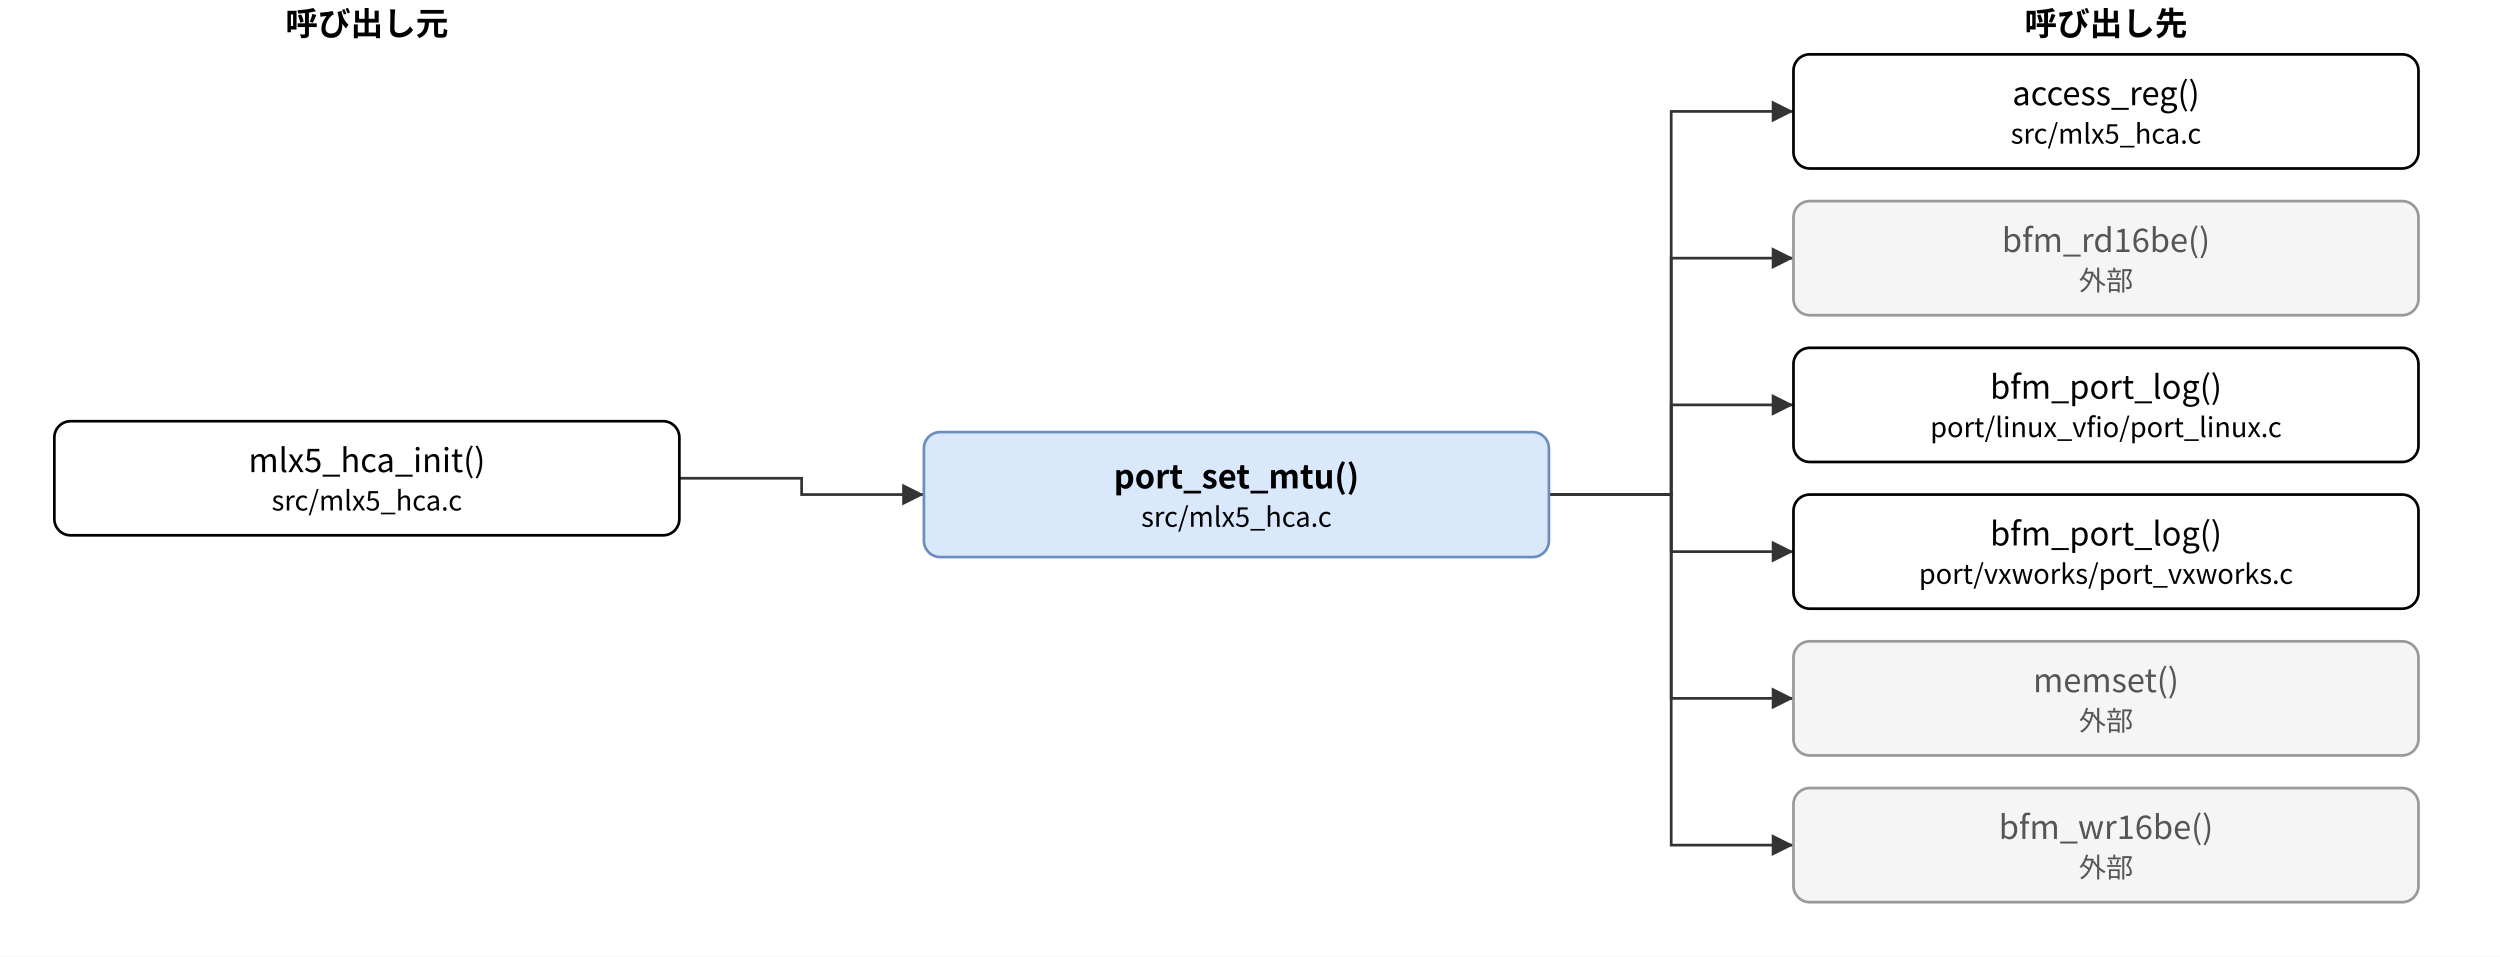
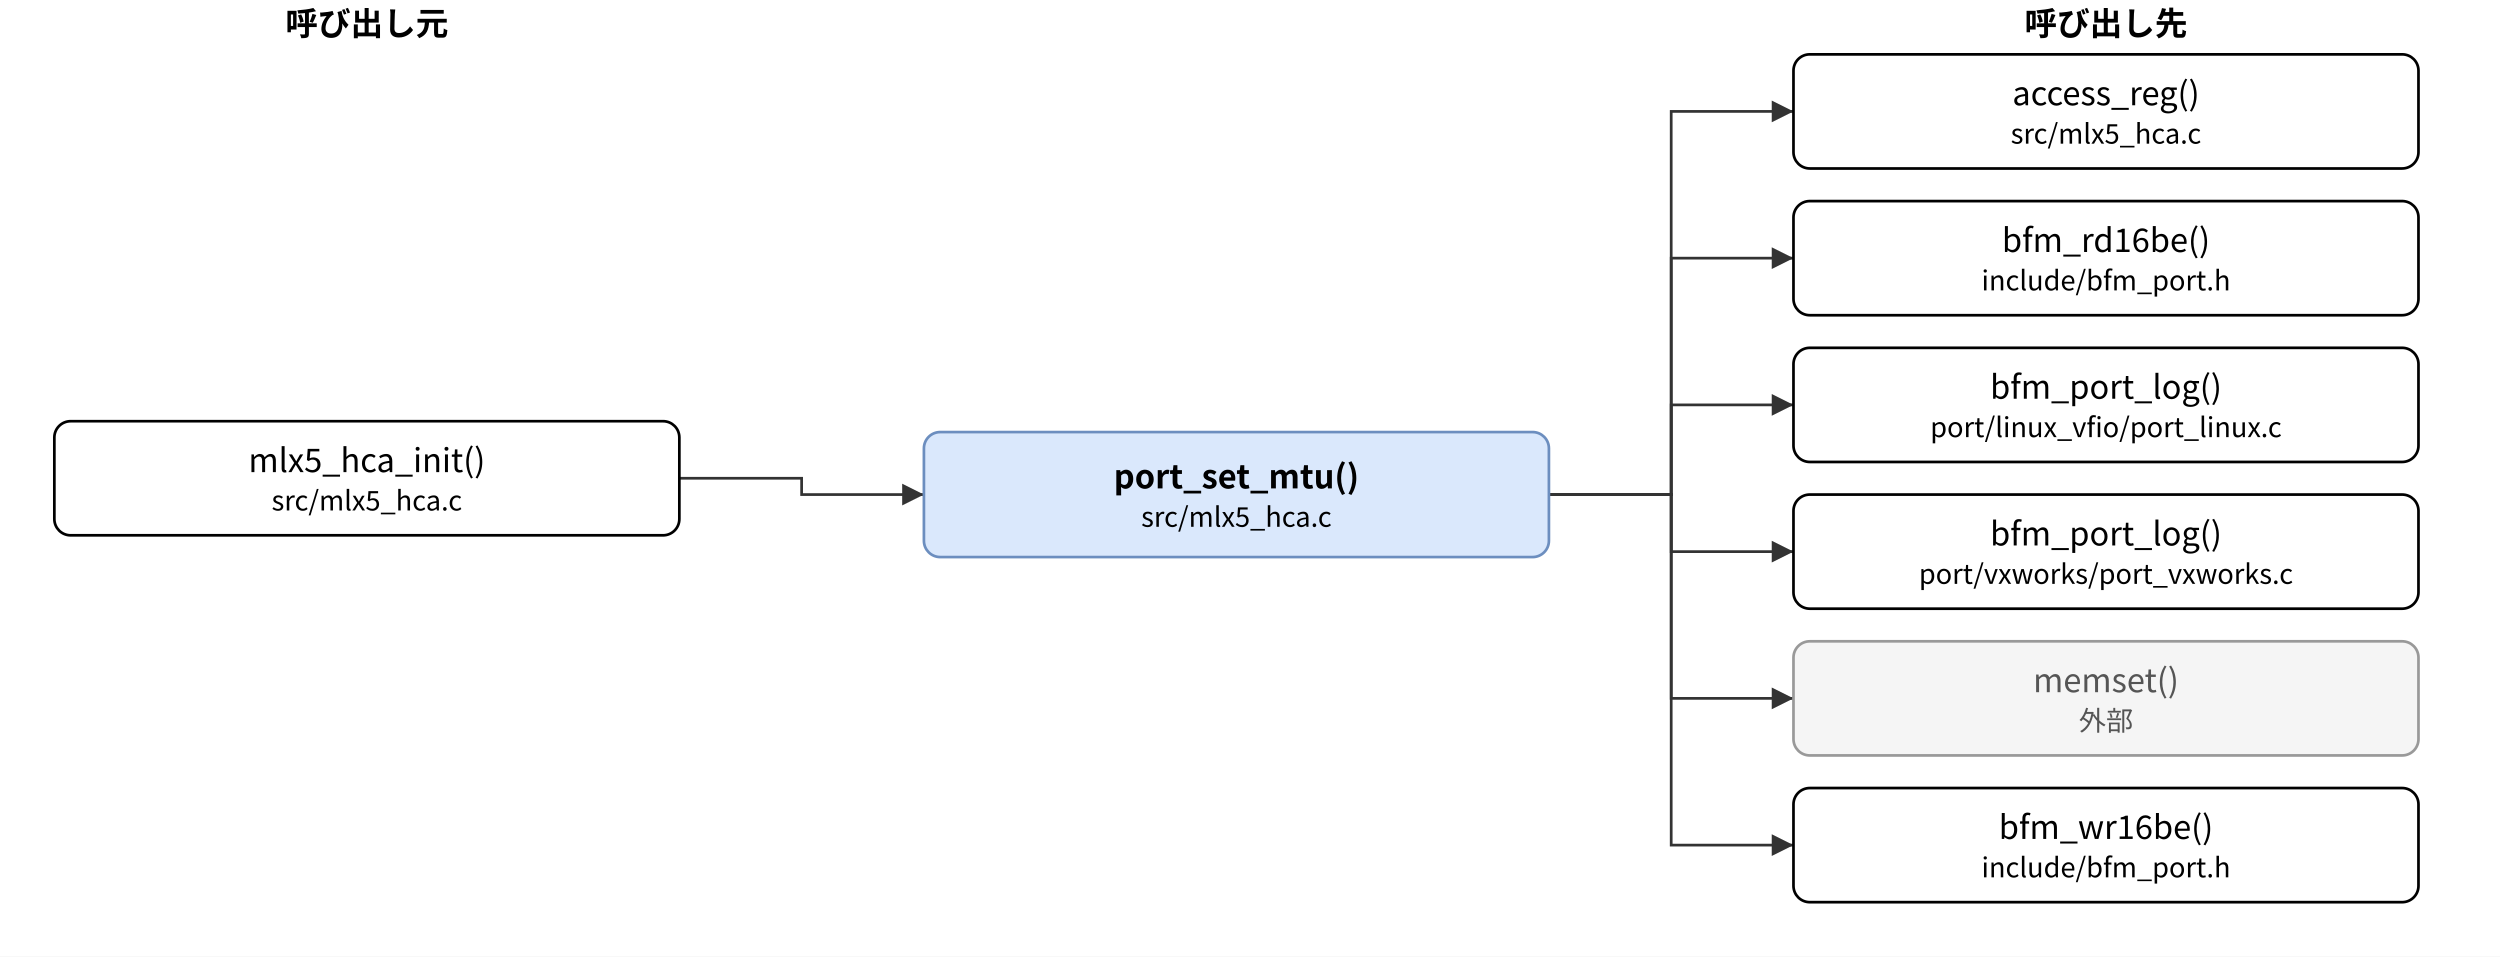
- <svg xmlns="http://www.w3.org/2000/svg" version="1.1" width="920" height="352" viewBox="0 0 920 352" font-family="Noto Sans CJK JP, Meiryo, sans-serif" content="&lt;mxfile host=&quot;bfmem-gen&quot; type=&quot;device&quot;&gt;&lt;diagram id=&quot;c980900d0a7356e3892d&quot; name=&quot;port_set_mtu 関係&quot;&gt;&lt;mxGraphModel dx=&quot;800&quot; dy=&quot;600&quot; grid=&quot;0&quot; gridSize=&quot;10&quot; guides=&quot;1&quot; tooltips=&quot;1&quot; connect=&quot;1&quot; arrows=&quot;1&quot; fold=&quot;1&quot; page=&quot;0&quot; pageScale=&quot;1&quot; math=&quot;0&quot; shadow=&quot;0&quot;&gt;&lt;root&gt;&lt;mxCell id=&quot;0&quot;/&gt;&lt;mxCell id=&quot;1&quot; parent=&quot;0&quot;/&gt;&lt;mxCell id=&quot;c&quot; value=&quot;port_set_mtu()&amp;lt;br&amp;gt;&amp;lt;font style=&amp;quot;font-size:10px&amp;quot;&amp;gt;src/mlx5_hca.c&amp;lt;/font&amp;gt;&quot; style=&quot;rounded=1;whiteSpace=wrap;html=1;fillColor=#dae8fc;strokeColor=#6c8ebf;fontStyle=1;&quot; vertex=&quot;1&quot; parent=&quot;1&quot;&gt;&lt;mxGeometry x=&quot;340.0&quot; y=&quot;159.0&quot; width=&quot;230.0&quot; height=&quot;46.0&quot; as=&quot;geometry&quot;/&gt;&lt;/mxCell&gt;&lt;mxCell id=&quot;l0&quot; value=&quot;mlx5_hca_init()&amp;lt;br&amp;gt;&amp;lt;font style=&amp;quot;font-size:10px&amp;quot;&amp;gt;src/mlx5_hca.c&amp;lt;/font&amp;gt;&quot; style=&quot;rounded=1;whiteSpace=wrap;html=1;&quot; vertex=&quot;1&quot; parent=&quot;1&quot;&gt;&lt;mxGeometry x=&quot;20.0&quot; y=&quot;155.0&quot; width=&quot;230.0&quot; height=&quot;42.0&quot; as=&quot;geometry&quot;/&gt;&lt;/mxCell&gt;&lt;mxCell id=&quot;r0&quot; value=&quot;access_reg()&amp;lt;br&amp;gt;&amp;lt;font style=&amp;quot;font-size:10px&amp;quot;&amp;gt;src/mlx5_hca.c&amp;lt;/font&amp;gt;&quot; style=&quot;rounded=1;whiteSpace=wrap;html=1;&quot; vertex=&quot;1&quot; parent=&quot;1&quot;&gt;&lt;mxGeometry x=&quot;660.0&quot; y=&quot;20.0&quot; width=&quot;230.0&quot; height=&quot;42.0&quot; as=&quot;geometry&quot;/&gt;&lt;/mxCell&gt;&lt;mxCell id=&quot;r1&quot; value=&quot;bfm_rd16be()&amp;lt;br&amp;gt;&amp;lt;font style=&amp;quot;font-size:10px&amp;quot;&amp;gt;外部&amp;lt;/font&amp;gt;&quot; style=&quot;rounded=1;whiteSpace=wrap;html=1;fillColor=#f5f5f5;strokeColor=#999999;fontColor=#555555;&quot; vertex=&quot;1&quot; parent=&quot;1&quot;&gt;&lt;mxGeometry x=&quot;660.0&quot; y=&quot;74.0&quot; width=&quot;230.0&quot; height=&quot;42.0&quot; as=&quot;geometry&quot;/&gt;&lt;/mxCell&gt;&lt;mxCell id=&quot;r2&quot; value=&quot;bfm_port_log()&amp;lt;br&amp;gt;&amp;lt;font style=&amp;quot;font-size:10px&amp;quot;&amp;gt;port/linux_vfio/port_linux.c&amp;lt;/font&amp;gt;&quot; style=&quot;rounded=1;whiteSpace=wrap;html=1;&quot; vertex=&quot;1&quot; parent=&quot;1&quot;&gt;&lt;mxGeometry x=&quot;660.0&quot; y=&quot;128.0&quot; width=&quot;230.0&quot; height=&quot;42.0&quot; as=&quot;geometry&quot;/&gt;&lt;/mxCell&gt;&lt;mxCell id=&quot;r3&quot; value=&quot;bfm_port_log()&amp;lt;br&amp;gt;&amp;lt;font style=&amp;quot;font-size:10px&amp;quot;&amp;gt;port/vxworks/port_vxworks.c&amp;lt;/font&amp;gt;&quot; style=&quot;rounded=1;whiteSpace=wrap;html=1;&quot; vertex=&quot;1&quot; parent=&quot;1&quot;&gt;&lt;mxGeometry x=&quot;660.0&quot; y=&quot;182.0&quot; width=&quot;230.0&quot; height=&quot;42.0&quot; as=&quot;geometry&quot;/&gt;&lt;/mxCell&gt;&lt;mxCell id=&quot;r4&quot; value=&quot;memset()&amp;lt;br&amp;gt;&amp;lt;font style=&amp;quot;font-size:10px&amp;quot;&amp;gt;外部&amp;lt;/font&amp;gt;&quot; style=&quot;rounded=1;whiteSpace=wrap;html=1;fillColor=#f5f5f5;strokeColor=#999999;fontColor=#555555;&quot; vertex=&quot;1&quot; parent=&quot;1&quot;&gt;&lt;mxGeometry x=&quot;660.0&quot; y=&quot;236.0&quot; width=&quot;230.0&quot; height=&quot;42.0&quot; as=&quot;geometry&quot;/&gt;&lt;/mxCell&gt;&lt;mxCell id=&quot;r5&quot; value=&quot;bfm_wr16be()&amp;lt;br&amp;gt;&amp;lt;font style=&amp;quot;font-size:10px&amp;quot;&amp;gt;外部&amp;lt;/font&amp;gt;&quot; style=&quot;rounded=1;whiteSpace=wrap;html=1;fillColor=#f5f5f5;strokeColor=#999999;fontColor=#555555;&quot; vertex=&quot;1&quot; parent=&quot;1&quot;&gt;&lt;mxGeometry x=&quot;660.0&quot; y=&quot;290.0&quot; width=&quot;230.0&quot; height=&quot;42.0&quot; as=&quot;geometry&quot;/&gt;&lt;/mxCell&gt;&lt;mxCell id=&quot;e0&quot; value=&quot;&quot; style=&quot;edgeStyle=none;html=1;rounded=0;endArrow=block;endFill=1;exitX=1;exitY=0.5;exitDx=0;exitDy=0;exitPerimeter=0;entryX=0;entryY=0.5;entryDx=0;entryDy=0;entryPerimeter=0;&quot; edge=&quot;1&quot; parent=&quot;1&quot; source=&quot;l0&quot; target=&quot;c&quot;&gt;&lt;mxGeometry relative=&quot;1&quot; as=&quot;geometry&quot;&gt;&lt;Array as=&quot;points&quot;&gt;&lt;mxPoint x=&quot;295.0&quot; y=&quot;176.0&quot;/&gt;&lt;mxPoint x=&quot;295.0&quot; y=&quot;182.0&quot;/&gt;&lt;/Array&gt;&lt;/mxGeometry&gt;&lt;/mxCell&gt;&lt;mxCell id=&quot;e1&quot; value=&quot;&quot; style=&quot;edgeStyle=none;html=1;rounded=0;endArrow=block;endFill=1;exitX=1;exitY=0.5;exitDx=0;exitDy=0;exitPerimeter=0;entryX=0;entryY=0.5;entryDx=0;entryDy=0;entryPerimeter=0;&quot; edge=&quot;1&quot; parent=&quot;1&quot; source=&quot;c&quot; target=&quot;r0&quot;&gt;&lt;mxGeometry relative=&quot;1&quot; as=&quot;geometry&quot;&gt;&lt;Array as=&quot;points&quot;&gt;&lt;mxPoint x=&quot;615.0&quot; y=&quot;182.0&quot;/&gt;&lt;mxPoint x=&quot;615.0&quot; y=&quot;41.0&quot;/&gt;&lt;/Array&gt;&lt;/mxGeometry&gt;&lt;/mxCell&gt;&lt;mxCell id=&quot;e2&quot; value=&quot;&quot; style=&quot;edgeStyle=none;html=1;rounded=0;endArrow=block;endFill=1;exitX=1;exitY=0.5;exitDx=0;exitDy=0;exitPerimeter=0;entryX=0;entryY=0.5;entryDx=0;entryDy=0;entryPerimeter=0;&quot; edge=&quot;1&quot; parent=&quot;1&quot; source=&quot;c&quot; target=&quot;r1&quot;&gt;&lt;mxGeometry relative=&quot;1&quot; as=&quot;geometry&quot;&gt;&lt;Array as=&quot;points&quot;&gt;&lt;mxPoint x=&quot;615.0&quot; y=&quot;182.0&quot;/&gt;&lt;mxPoint x=&quot;615.0&quot; y=&quot;95.0&quot;/&gt;&lt;/Array&gt;&lt;/mxGeometry&gt;&lt;/mxCell&gt;&lt;mxCell id=&quot;e3&quot; value=&quot;&quot; style=&quot;edgeStyle=none;html=1;rounded=0;endArrow=block;endFill=1;exitX=1;exitY=0.5;exitDx=0;exitDy=0;exitPerimeter=0;entryX=0;entryY=0.5;entryDx=0;entryDy=0;entryPerimeter=0;&quot; edge=&quot;1&quot; parent=&quot;1&quot; source=&quot;c&quot; target=&quot;r2&quot;&gt;&lt;mxGeometry relative=&quot;1&quot; as=&quot;geometry&quot;&gt;&lt;Array as=&quot;points&quot;&gt;&lt;mxPoint x=&quot;615.0&quot; y=&quot;182.0&quot;/&gt;&lt;mxPoint x=&quot;615.0&quot; y=&quot;149.0&quot;/&gt;&lt;/Array&gt;&lt;/mxGeometry&gt;&lt;/mxCell&gt;&lt;mxCell id=&quot;e4&quot; value=&quot;&quot; style=&quot;edgeStyle=none;html=1;rounded=0;endArrow=block;endFill=1;exitX=1;exitY=0.5;exitDx=0;exitDy=0;exitPerimeter=0;entryX=0;entryY=0.5;entryDx=0;entryDy=0;entryPerimeter=0;&quot; edge=&quot;1&quot; parent=&quot;1&quot; source=&quot;c&quot; target=&quot;r3&quot;&gt;&lt;mxGeometry relative=&quot;1&quot; as=&quot;geometry&quot;&gt;&lt;Array as=&quot;points&quot;&gt;&lt;mxPoint x=&quot;615.0&quot; y=&quot;182.0&quot;/&gt;&lt;mxPoint x=&quot;615.0&quot; y=&quot;203.0&quot;/&gt;&lt;/Array&gt;&lt;/mxGeometry&gt;&lt;/mxCell&gt;&lt;mxCell id=&quot;e5&quot; value=&quot;&quot; style=&quot;edgeStyle=none;html=1;rounded=0;endArrow=block;endFill=1;exitX=1;exitY=0.5;exitDx=0;exitDy=0;exitPerimeter=0;entryX=0;entryY=0.5;entryDx=0;entryDy=0;entryPerimeter=0;&quot; edge=&quot;1&quot; parent=&quot;1&quot; source=&quot;c&quot; target=&quot;r4&quot;&gt;&lt;mxGeometry relative=&quot;1&quot; as=&quot;geometry&quot;&gt;&lt;Array as=&quot;points&quot;&gt;&lt;mxPoint x=&quot;615.0&quot; y=&quot;182.0&quot;/&gt;&lt;mxPoint x=&quot;615.0&quot; y=&quot;257.0&quot;/&gt;&lt;/Array&gt;&lt;/mxGeometry&gt;&lt;/mxCell&gt;&lt;mxCell id=&quot;e6&quot; value=&quot;&quot; style=&quot;edgeStyle=none;html=1;rounded=0;endArrow=block;endFill=1;exitX=1;exitY=0.5;exitDx=0;exitDy=0;exitPerimeter=0;entryX=0;entryY=0.5;entryDx=0;entryDy=0;entryPerimeter=0;&quot; edge=&quot;1&quot; parent=&quot;1&quot; source=&quot;c&quot; target=&quot;r5&quot;&gt;&lt;mxGeometry relative=&quot;1&quot; as=&quot;geometry&quot;&gt;&lt;Array as=&quot;points&quot;&gt;&lt;mxPoint x=&quot;615.0&quot; y=&quot;182.0&quot;/&gt;&lt;mxPoint x=&quot;615.0&quot; y=&quot;311.0&quot;/&gt;&lt;/Array&gt;&lt;/mxGeometry&gt;&lt;/mxCell&gt;&lt;mxCell id=&quot;h0&quot; value=&quot;呼び出し元&quot; style=&quot;text;html=1;align=center;fontStyle=1;&quot; vertex=&quot;1&quot; parent=&quot;1&quot;&gt;&lt;mxGeometry x=&quot;55.0&quot; y=&quot;0&quot; width=&quot;160&quot; height=&quot;18&quot; as=&quot;geometry&quot;/&gt;&lt;/mxCell&gt;&lt;mxCell id=&quot;h1&quot; value=&quot;呼び出し先&quot; style=&quot;text;html=1;align=center;fontStyle=1;&quot; vertex=&quot;1&quot; parent=&quot;1&quot;&gt;&lt;mxGeometry x=&quot;695.0&quot; y=&quot;0&quot; width=&quot;160&quot; height=&quot;18&quot; as=&quot;geometry&quot;/&gt;&lt;/mxCell&gt;&lt;/root&gt;&lt;/mxGraphModel&gt;&lt;/diagram&gt;&lt;/mxfile&gt;">
+ <svg xmlns="http://www.w3.org/2000/svg" version="1.1" width="920" height="352" viewBox="0 0 920 352" font-family="Noto Sans CJK JP, Meiryo, sans-serif" content="&lt;mxfile host=&quot;bfmem-gen&quot; type=&quot;device&quot;&gt;&lt;diagram id=&quot;c980900d0a7356e3892d&quot; name=&quot;port_set_mtu 関係&quot;&gt;&lt;mxGraphModel dx=&quot;800&quot; dy=&quot;600&quot; grid=&quot;0&quot; gridSize=&quot;10&quot; guides=&quot;1&quot; tooltips=&quot;1&quot; connect=&quot;1&quot; arrows=&quot;1&quot; fold=&quot;1&quot; page=&quot;0&quot; pageScale=&quot;1&quot; math=&quot;0&quot; shadow=&quot;0&quot;&gt;&lt;root&gt;&lt;mxCell id=&quot;0&quot;/&gt;&lt;mxCell id=&quot;1&quot; parent=&quot;0&quot;/&gt;&lt;mxCell id=&quot;c&quot; value=&quot;port_set_mtu()&amp;lt;br&amp;gt;&amp;lt;font style=&amp;quot;font-size:10px&amp;quot;&amp;gt;src/mlx5_hca.c&amp;lt;/font&amp;gt;&quot; style=&quot;rounded=1;whiteSpace=wrap;html=1;fillColor=#dae8fc;strokeColor=#6c8ebf;fontStyle=1;&quot; vertex=&quot;1&quot; parent=&quot;1&quot;&gt;&lt;mxGeometry x=&quot;340.0&quot; y=&quot;159.0&quot; width=&quot;230.0&quot; height=&quot;46.0&quot; as=&quot;geometry&quot;/&gt;&lt;/mxCell&gt;&lt;mxCell id=&quot;l0&quot; value=&quot;mlx5_hca_init()&amp;lt;br&amp;gt;&amp;lt;font style=&amp;quot;font-size:10px&amp;quot;&amp;gt;src/mlx5_hca.c&amp;lt;/font&amp;gt;&quot; style=&quot;rounded=1;whiteSpace=wrap;html=1;&quot; vertex=&quot;1&quot; parent=&quot;1&quot;&gt;&lt;mxGeometry x=&quot;20.0&quot; y=&quot;155.0&quot; width=&quot;230.0&quot; height=&quot;42.0&quot; as=&quot;geometry&quot;/&gt;&lt;/mxCell&gt;&lt;mxCell id=&quot;r0&quot; value=&quot;access_reg()&amp;lt;br&amp;gt;&amp;lt;font style=&amp;quot;font-size:10px&amp;quot;&amp;gt;src/mlx5_hca.c&amp;lt;/font&amp;gt;&quot; style=&quot;rounded=1;whiteSpace=wrap;html=1;&quot; vertex=&quot;1&quot; parent=&quot;1&quot;&gt;&lt;mxGeometry x=&quot;660.0&quot; y=&quot;20.0&quot; width=&quot;230.0&quot; height=&quot;42.0&quot; as=&quot;geometry&quot;/&gt;&lt;/mxCell&gt;&lt;mxCell id=&quot;r1&quot; value=&quot;bfm_rd16be()&amp;lt;br&amp;gt;&amp;lt;font style=&amp;quot;font-size:10px&amp;quot;&amp;gt;include/bfm_port.h&amp;lt;/font&amp;gt;&quot; style=&quot;rounded=1;whiteSpace=wrap;html=1;&quot; vertex=&quot;1&quot; parent=&quot;1&quot;&gt;&lt;mxGeometry x=&quot;660.0&quot; y=&quot;74.0&quot; width=&quot;230.0&quot; height=&quot;42.0&quot; as=&quot;geometry&quot;/&gt;&lt;/mxCell&gt;&lt;mxCell id=&quot;r2&quot; value=&quot;bfm_port_log()&amp;lt;br&amp;gt;&amp;lt;font style=&amp;quot;font-size:10px&amp;quot;&amp;gt;port/linux_vfio/port_linux.c&amp;lt;/font&amp;gt;&quot; style=&quot;rounded=1;whiteSpace=wrap;html=1;&quot; vertex=&quot;1&quot; parent=&quot;1&quot;&gt;&lt;mxGeometry x=&quot;660.0&quot; y=&quot;128.0&quot; width=&quot;230.0&quot; height=&quot;42.0&quot; as=&quot;geometry&quot;/&gt;&lt;/mxCell&gt;&lt;mxCell id=&quot;r3&quot; value=&quot;bfm_port_log()&amp;lt;br&amp;gt;&amp;lt;font style=&amp;quot;font-size:10px&amp;quot;&amp;gt;port/vxworks/port_vxworks.c&amp;lt;/font&amp;gt;&quot; style=&quot;rounded=1;whiteSpace=wrap;html=1;&quot; vertex=&quot;1&quot; parent=&quot;1&quot;&gt;&lt;mxGeometry x=&quot;660.0&quot; y=&quot;182.0&quot; width=&quot;230.0&quot; height=&quot;42.0&quot; as=&quot;geometry&quot;/&gt;&lt;/mxCell&gt;&lt;mxCell id=&quot;r4&quot; value=&quot;memset()&amp;lt;br&amp;gt;&amp;lt;font style=&amp;quot;font-size:10px&amp;quot;&amp;gt;外部&amp;lt;/font&amp;gt;&quot; style=&quot;rounded=1;whiteSpace=wrap;html=1;fillColor=#f5f5f5;strokeColor=#999999;fontColor=#555555;&quot; vertex=&quot;1&quot; parent=&quot;1&quot;&gt;&lt;mxGeometry x=&quot;660.0&quot; y=&quot;236.0&quot; width=&quot;230.0&quot; height=&quot;42.0&quot; as=&quot;geometry&quot;/&gt;&lt;/mxCell&gt;&lt;mxCell id=&quot;r5&quot; value=&quot;bfm_wr16be()&amp;lt;br&amp;gt;&amp;lt;font style=&amp;quot;font-size:10px&amp;quot;&amp;gt;include/bfm_port.h&amp;lt;/font&amp;gt;&quot; style=&quot;rounded=1;whiteSpace=wrap;html=1;&quot; vertex=&quot;1&quot; parent=&quot;1&quot;&gt;&lt;mxGeometry x=&quot;660.0&quot; y=&quot;290.0&quot; width=&quot;230.0&quot; height=&quot;42.0&quot; as=&quot;geometry&quot;/&gt;&lt;/mxCell&gt;&lt;mxCell id=&quot;e0&quot; value=&quot;&quot; style=&quot;edgeStyle=none;html=1;rounded=0;endArrow=block;endFill=1;exitX=1;exitY=0.5;exitDx=0;exitDy=0;exitPerimeter=0;entryX=0;entryY=0.5;entryDx=0;entryDy=0;entryPerimeter=0;&quot; edge=&quot;1&quot; parent=&quot;1&quot; source=&quot;l0&quot; target=&quot;c&quot;&gt;&lt;mxGeometry relative=&quot;1&quot; as=&quot;geometry&quot;&gt;&lt;Array as=&quot;points&quot;&gt;&lt;mxPoint x=&quot;295.0&quot; y=&quot;176.0&quot;/&gt;&lt;mxPoint x=&quot;295.0&quot; y=&quot;182.0&quot;/&gt;&lt;/Array&gt;&lt;/mxGeometry&gt;&lt;/mxCell&gt;&lt;mxCell id=&quot;e1&quot; value=&quot;&quot; style=&quot;edgeStyle=none;html=1;rounded=0;endArrow=block;endFill=1;exitX=1;exitY=0.5;exitDx=0;exitDy=0;exitPerimeter=0;entryX=0;entryY=0.5;entryDx=0;entryDy=0;entryPerimeter=0;&quot; edge=&quot;1&quot; parent=&quot;1&quot; source=&quot;c&quot; target=&quot;r0&quot;&gt;&lt;mxGeometry relative=&quot;1&quot; as=&quot;geometry&quot;&gt;&lt;Array as=&quot;points&quot;&gt;&lt;mxPoint x=&quot;615.0&quot; y=&quot;182.0&quot;/&gt;&lt;mxPoint x=&quot;615.0&quot; y=&quot;41.0&quot;/&gt;&lt;/Array&gt;&lt;/mxGeometry&gt;&lt;/mxCell&gt;&lt;mxCell id=&quot;e2&quot; value=&quot;&quot; style=&quot;edgeStyle=none;html=1;rounded=0;endArrow=block;endFill=1;exitX=1;exitY=0.5;exitDx=0;exitDy=0;exitPerimeter=0;entryX=0;entryY=0.5;entryDx=0;entryDy=0;entryPerimeter=0;&quot; edge=&quot;1&quot; parent=&quot;1&quot; source=&quot;c&quot; target=&quot;r1&quot;&gt;&lt;mxGeometry relative=&quot;1&quot; as=&quot;geometry&quot;&gt;&lt;Array as=&quot;points&quot;&gt;&lt;mxPoint x=&quot;615.0&quot; y=&quot;182.0&quot;/&gt;&lt;mxPoint x=&quot;615.0&quot; y=&quot;95.0&quot;/&gt;&lt;/Array&gt;&lt;/mxGeometry&gt;&lt;/mxCell&gt;&lt;mxCell id=&quot;e3&quot; value=&quot;&quot; style=&quot;edgeStyle=none;html=1;rounded=0;endArrow=block;endFill=1;exitX=1;exitY=0.5;exitDx=0;exitDy=0;exitPerimeter=0;entryX=0;entryY=0.5;entryDx=0;entryDy=0;entryPerimeter=0;&quot; edge=&quot;1&quot; parent=&quot;1&quot; source=&quot;c&quot; target=&quot;r2&quot;&gt;&lt;mxGeometry relative=&quot;1&quot; as=&quot;geometry&quot;&gt;&lt;Array as=&quot;points&quot;&gt;&lt;mxPoint x=&quot;615.0&quot; y=&quot;182.0&quot;/&gt;&lt;mxPoint x=&quot;615.0&quot; y=&quot;149.0&quot;/&gt;&lt;/Array&gt;&lt;/mxGeometry&gt;&lt;/mxCell&gt;&lt;mxCell id=&quot;e4&quot; value=&quot;&quot; style=&quot;edgeStyle=none;html=1;rounded=0;endArrow=block;endFill=1;exitX=1;exitY=0.5;exitDx=0;exitDy=0;exitPerimeter=0;entryX=0;entryY=0.5;entryDx=0;entryDy=0;entryPerimeter=0;&quot; edge=&quot;1&quot; parent=&quot;1&quot; source=&quot;c&quot; target=&quot;r3&quot;&gt;&lt;mxGeometry relative=&quot;1&quot; as=&quot;geometry&quot;&gt;&lt;Array as=&quot;points&quot;&gt;&lt;mxPoint x=&quot;615.0&quot; y=&quot;182.0&quot;/&gt;&lt;mxPoint x=&quot;615.0&quot; y=&quot;203.0&quot;/&gt;&lt;/Array&gt;&lt;/mxGeometry&gt;&lt;/mxCell&gt;&lt;mxCell id=&quot;e5&quot; value=&quot;&quot; style=&quot;edgeStyle=none;html=1;rounded=0;endArrow=block;endFill=1;exitX=1;exitY=0.5;exitDx=0;exitDy=0;exitPerimeter=0;entryX=0;entryY=0.5;entryDx=0;entryDy=0;entryPerimeter=0;&quot; edge=&quot;1&quot; parent=&quot;1&quot; source=&quot;c&quot; target=&quot;r4&quot;&gt;&lt;mxGeometry relative=&quot;1&quot; as=&quot;geometry&quot;&gt;&lt;Array as=&quot;points&quot;&gt;&lt;mxPoint x=&quot;615.0&quot; y=&quot;182.0&quot;/&gt;&lt;mxPoint x=&quot;615.0&quot; y=&quot;257.0&quot;/&gt;&lt;/Array&gt;&lt;/mxGeometry&gt;&lt;/mxCell&gt;&lt;mxCell id=&quot;e6&quot; value=&quot;&quot; style=&quot;edgeStyle=none;html=1;rounded=0;endArrow=block;endFill=1;exitX=1;exitY=0.5;exitDx=0;exitDy=0;exitPerimeter=0;entryX=0;entryY=0.5;entryDx=0;entryDy=0;entryPerimeter=0;&quot; edge=&quot;1&quot; parent=&quot;1&quot; source=&quot;c&quot; target=&quot;r5&quot;&gt;&lt;mxGeometry relative=&quot;1&quot; as=&quot;geometry&quot;&gt;&lt;Array as=&quot;points&quot;&gt;&lt;mxPoint x=&quot;615.0&quot; y=&quot;182.0&quot;/&gt;&lt;mxPoint x=&quot;615.0&quot; y=&quot;311.0&quot;/&gt;&lt;/Array&gt;&lt;/mxGeometry&gt;&lt;/mxCell&gt;&lt;mxCell id=&quot;h0&quot; value=&quot;呼び出し元&quot; style=&quot;text;html=1;align=center;fontStyle=1;&quot; vertex=&quot;1&quot; parent=&quot;1&quot;&gt;&lt;mxGeometry x=&quot;55.0&quot; y=&quot;0&quot; width=&quot;160&quot; height=&quot;18&quot; as=&quot;geometry&quot;/&gt;&lt;/mxCell&gt;&lt;mxCell id=&quot;h1&quot; value=&quot;呼び出し先&quot; style=&quot;text;html=1;align=center;fontStyle=1;&quot; vertex=&quot;1&quot; parent=&quot;1&quot;&gt;&lt;mxGeometry x=&quot;695.0&quot; y=&quot;0&quot; width=&quot;160&quot; height=&quot;18&quot; as=&quot;geometry&quot;/&gt;&lt;/mxCell&gt;&lt;/root&gt;&lt;/mxGraphModel&gt;&lt;/diagram&gt;&lt;/mxfile&gt;">
  <defs>
    <marker id="a" viewBox="0 0 10 10" refX="10" refY="5" markerWidth="8" markerHeight="8" orient="auto-start-reverse">
      <path d="M0,0 L10,5 L0,10 z" fill="#333333" />
    </marker>
  </defs>
  <rect x="0" y="0" width="920" height="352" fill="#ffffff" />
  <text x="135.0" y="13" font-size="12" font-weight="bold" text-anchor="middle">呼び出し元</text>
  <text x="775.0" y="13" font-size="12" font-weight="bold" text-anchor="middle">呼び出し先</text>
  <polyline points="250.0,176.0 295.0,176.0 295.0,182.0 340.0,182.0" fill="none" stroke="#333333" marker-end="url(#a)" />
  <polyline points="570.0,182.0 615.0,182.0 615.0,41.0 660.0,41.0" fill="none" stroke="#333333" marker-end="url(#a)" />
  <polyline points="570.0,182.0 615.0,182.0 615.0,95.0 660.0,95.0" fill="none" stroke="#333333" marker-end="url(#a)" />
  <polyline points="570.0,182.0 615.0,182.0 615.0,149.0 660.0,149.0" fill="none" stroke="#333333" marker-end="url(#a)" />
  <polyline points="570.0,182.0 615.0,182.0 615.0,203.0 660.0,203.0" fill="none" stroke="#333333" marker-end="url(#a)" />
  <polyline points="570.0,182.0 615.0,182.0 615.0,257.0 660.0,257.0" fill="none" stroke="#333333" marker-end="url(#a)" />
  <polyline points="570.0,182.0 615.0,182.0 615.0,311.0 660.0,311.0" fill="none" stroke="#333333" marker-end="url(#a)" />
  <rect x="340.0" y="159.0" width="230.0" height="46.0" rx="6" fill="#dae8fc" stroke="#6c8ebf" />
  <text x="455.0" y="174.5" font-size="12" text-anchor="middle" dominant-baseline="central" fill="#000000" font-weight="bold">port_set_mtu()</text>
  <text x="455.0" y="189.5" font-size="10" text-anchor="middle" dominant-baseline="central" fill="#000000">src/mlx5_hca.c</text>
  <rect x="20.0" y="155.0" width="230.0" height="42.0" rx="6" fill="#ffffff" stroke="#000000" />
  <text x="135.0" y="168.5" font-size="12" text-anchor="middle" dominant-baseline="central" fill="#000000">mlx5_hca_init()</text>
  <text x="135.0" y="183.5" font-size="10" text-anchor="middle" dominant-baseline="central" fill="#000000">src/mlx5_hca.c</text>
  <rect x="660.0" y="20.0" width="230.0" height="42.0" rx="6" fill="#ffffff" stroke="#000000" />
  <text x="775.0" y="33.5" font-size="12" text-anchor="middle" dominant-baseline="central" fill="#000000">access_reg()</text>
  <text x="775.0" y="48.5" font-size="10" text-anchor="middle" dominant-baseline="central" fill="#000000">src/mlx5_hca.c</text>
-   <rect x="660.0" y="74.0" width="230.0" height="42.0" rx="6" fill="#f5f5f5" stroke="#999999" />
-   <text x="775.0" y="87.5" font-size="12" text-anchor="middle" dominant-baseline="central" fill="#555555">bfm_rd16be()</text>
-   <text x="775.0" y="102.5" font-size="10" text-anchor="middle" dominant-baseline="central" fill="#555555">外部</text>
+   <rect x="660.0" y="74.0" width="230.0" height="42.0" rx="6" fill="#ffffff" stroke="#000000" />
+   <text x="775.0" y="87.5" font-size="12" text-anchor="middle" dominant-baseline="central" fill="#000000">bfm_rd16be()</text>
+   <text x="775.0" y="102.5" font-size="10" text-anchor="middle" dominant-baseline="central" fill="#000000">include/bfm_port.h</text>
  <rect x="660.0" y="128.0" width="230.0" height="42.0" rx="6" fill="#ffffff" stroke="#000000" />
  <text x="775.0" y="141.5" font-size="12" text-anchor="middle" dominant-baseline="central" fill="#000000">bfm_port_log()</text>
  <text x="775.0" y="156.5" font-size="10" text-anchor="middle" dominant-baseline="central" fill="#000000">port/linux_vfio/port_linux.c</text>
  <rect x="660.0" y="182.0" width="230.0" height="42.0" rx="6" fill="#ffffff" stroke="#000000" />
  <text x="775.0" y="195.5" font-size="12" text-anchor="middle" dominant-baseline="central" fill="#000000">bfm_port_log()</text>
  <text x="775.0" y="210.5" font-size="10" text-anchor="middle" dominant-baseline="central" fill="#000000">port/vxworks/port_vxworks.c</text>
  <rect x="660.0" y="236.0" width="230.0" height="42.0" rx="6" fill="#f5f5f5" stroke="#999999" />
  <text x="775.0" y="249.5" font-size="12" text-anchor="middle" dominant-baseline="central" fill="#555555">memset()</text>
  <text x="775.0" y="264.5" font-size="10" text-anchor="middle" dominant-baseline="central" fill="#555555">外部</text>
-   <rect x="660.0" y="290.0" width="230.0" height="42.0" rx="6" fill="#f5f5f5" stroke="#999999" />
-   <text x="775.0" y="303.5" font-size="12" text-anchor="middle" dominant-baseline="central" fill="#555555">bfm_wr16be()</text>
-   <text x="775.0" y="318.5" font-size="10" text-anchor="middle" dominant-baseline="central" fill="#555555">外部</text>
+   <rect x="660.0" y="290.0" width="230.0" height="42.0" rx="6" fill="#ffffff" stroke="#000000" />
+   <text x="775.0" y="303.5" font-size="12" text-anchor="middle" dominant-baseline="central" fill="#000000">bfm_wr16be()</text>
+   <text x="775.0" y="318.5" font-size="10" text-anchor="middle" dominant-baseline="central" fill="#000000">include/bfm_port.h</text>
</svg>
